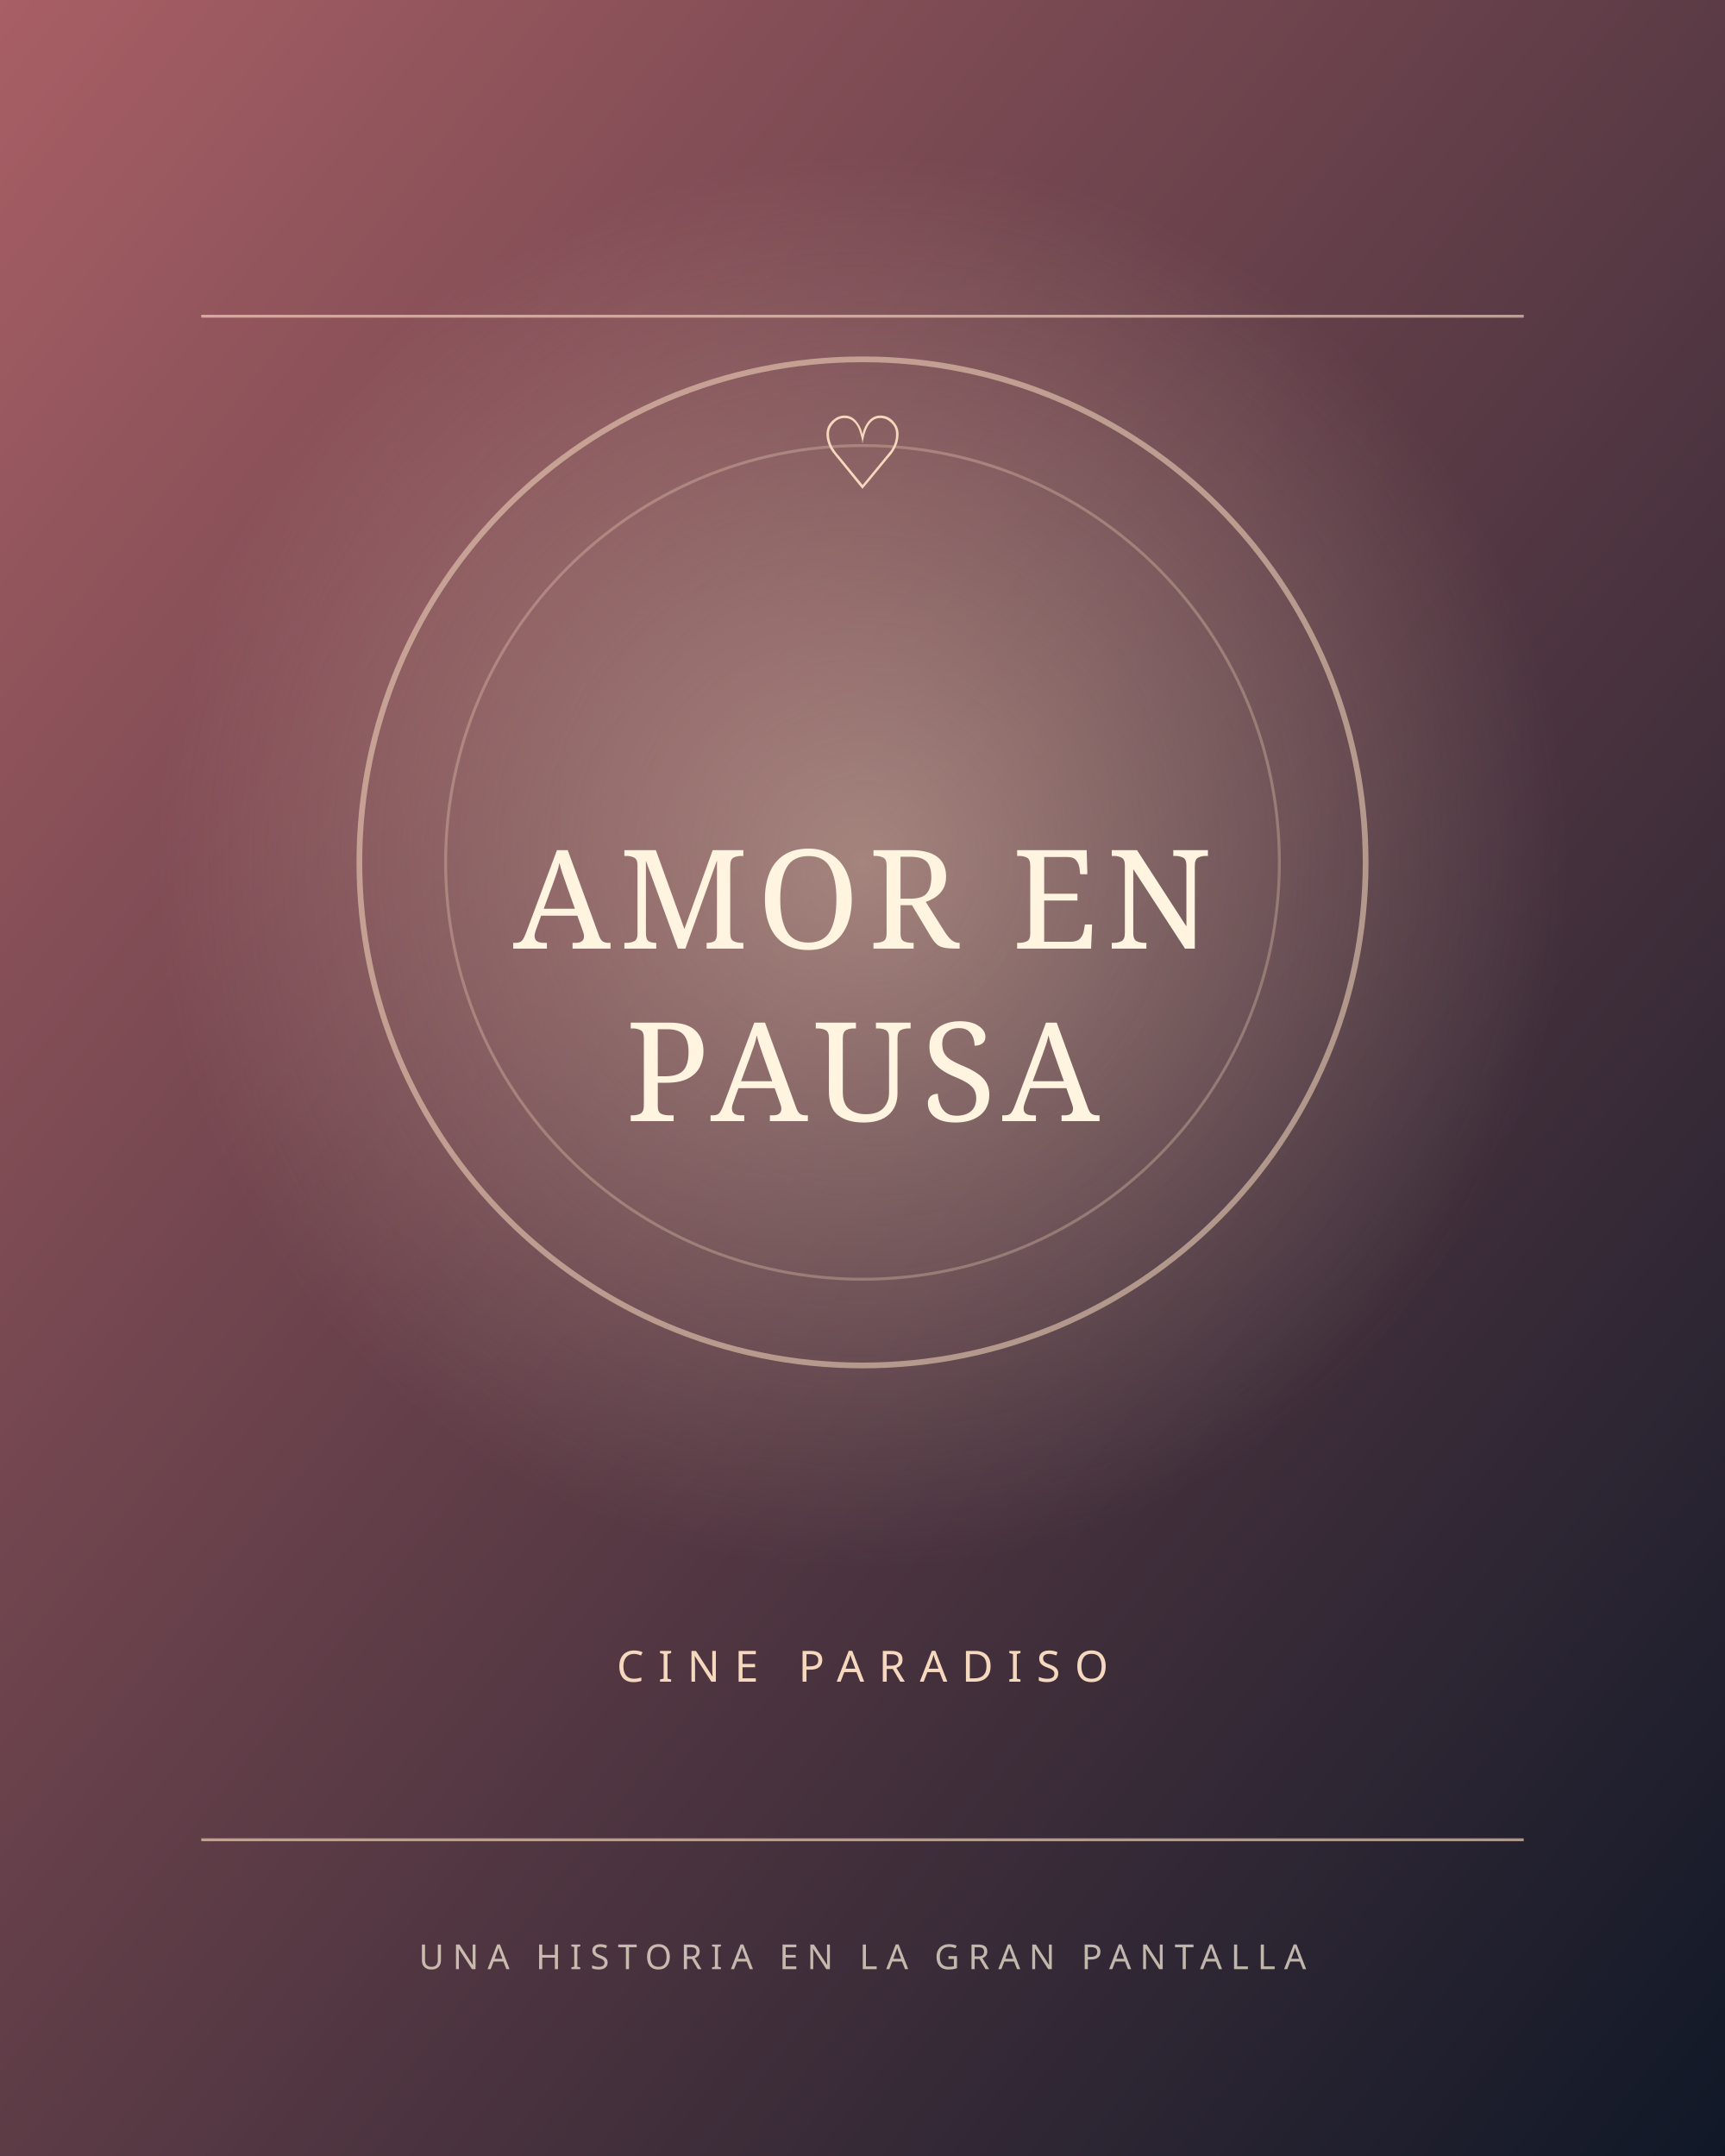
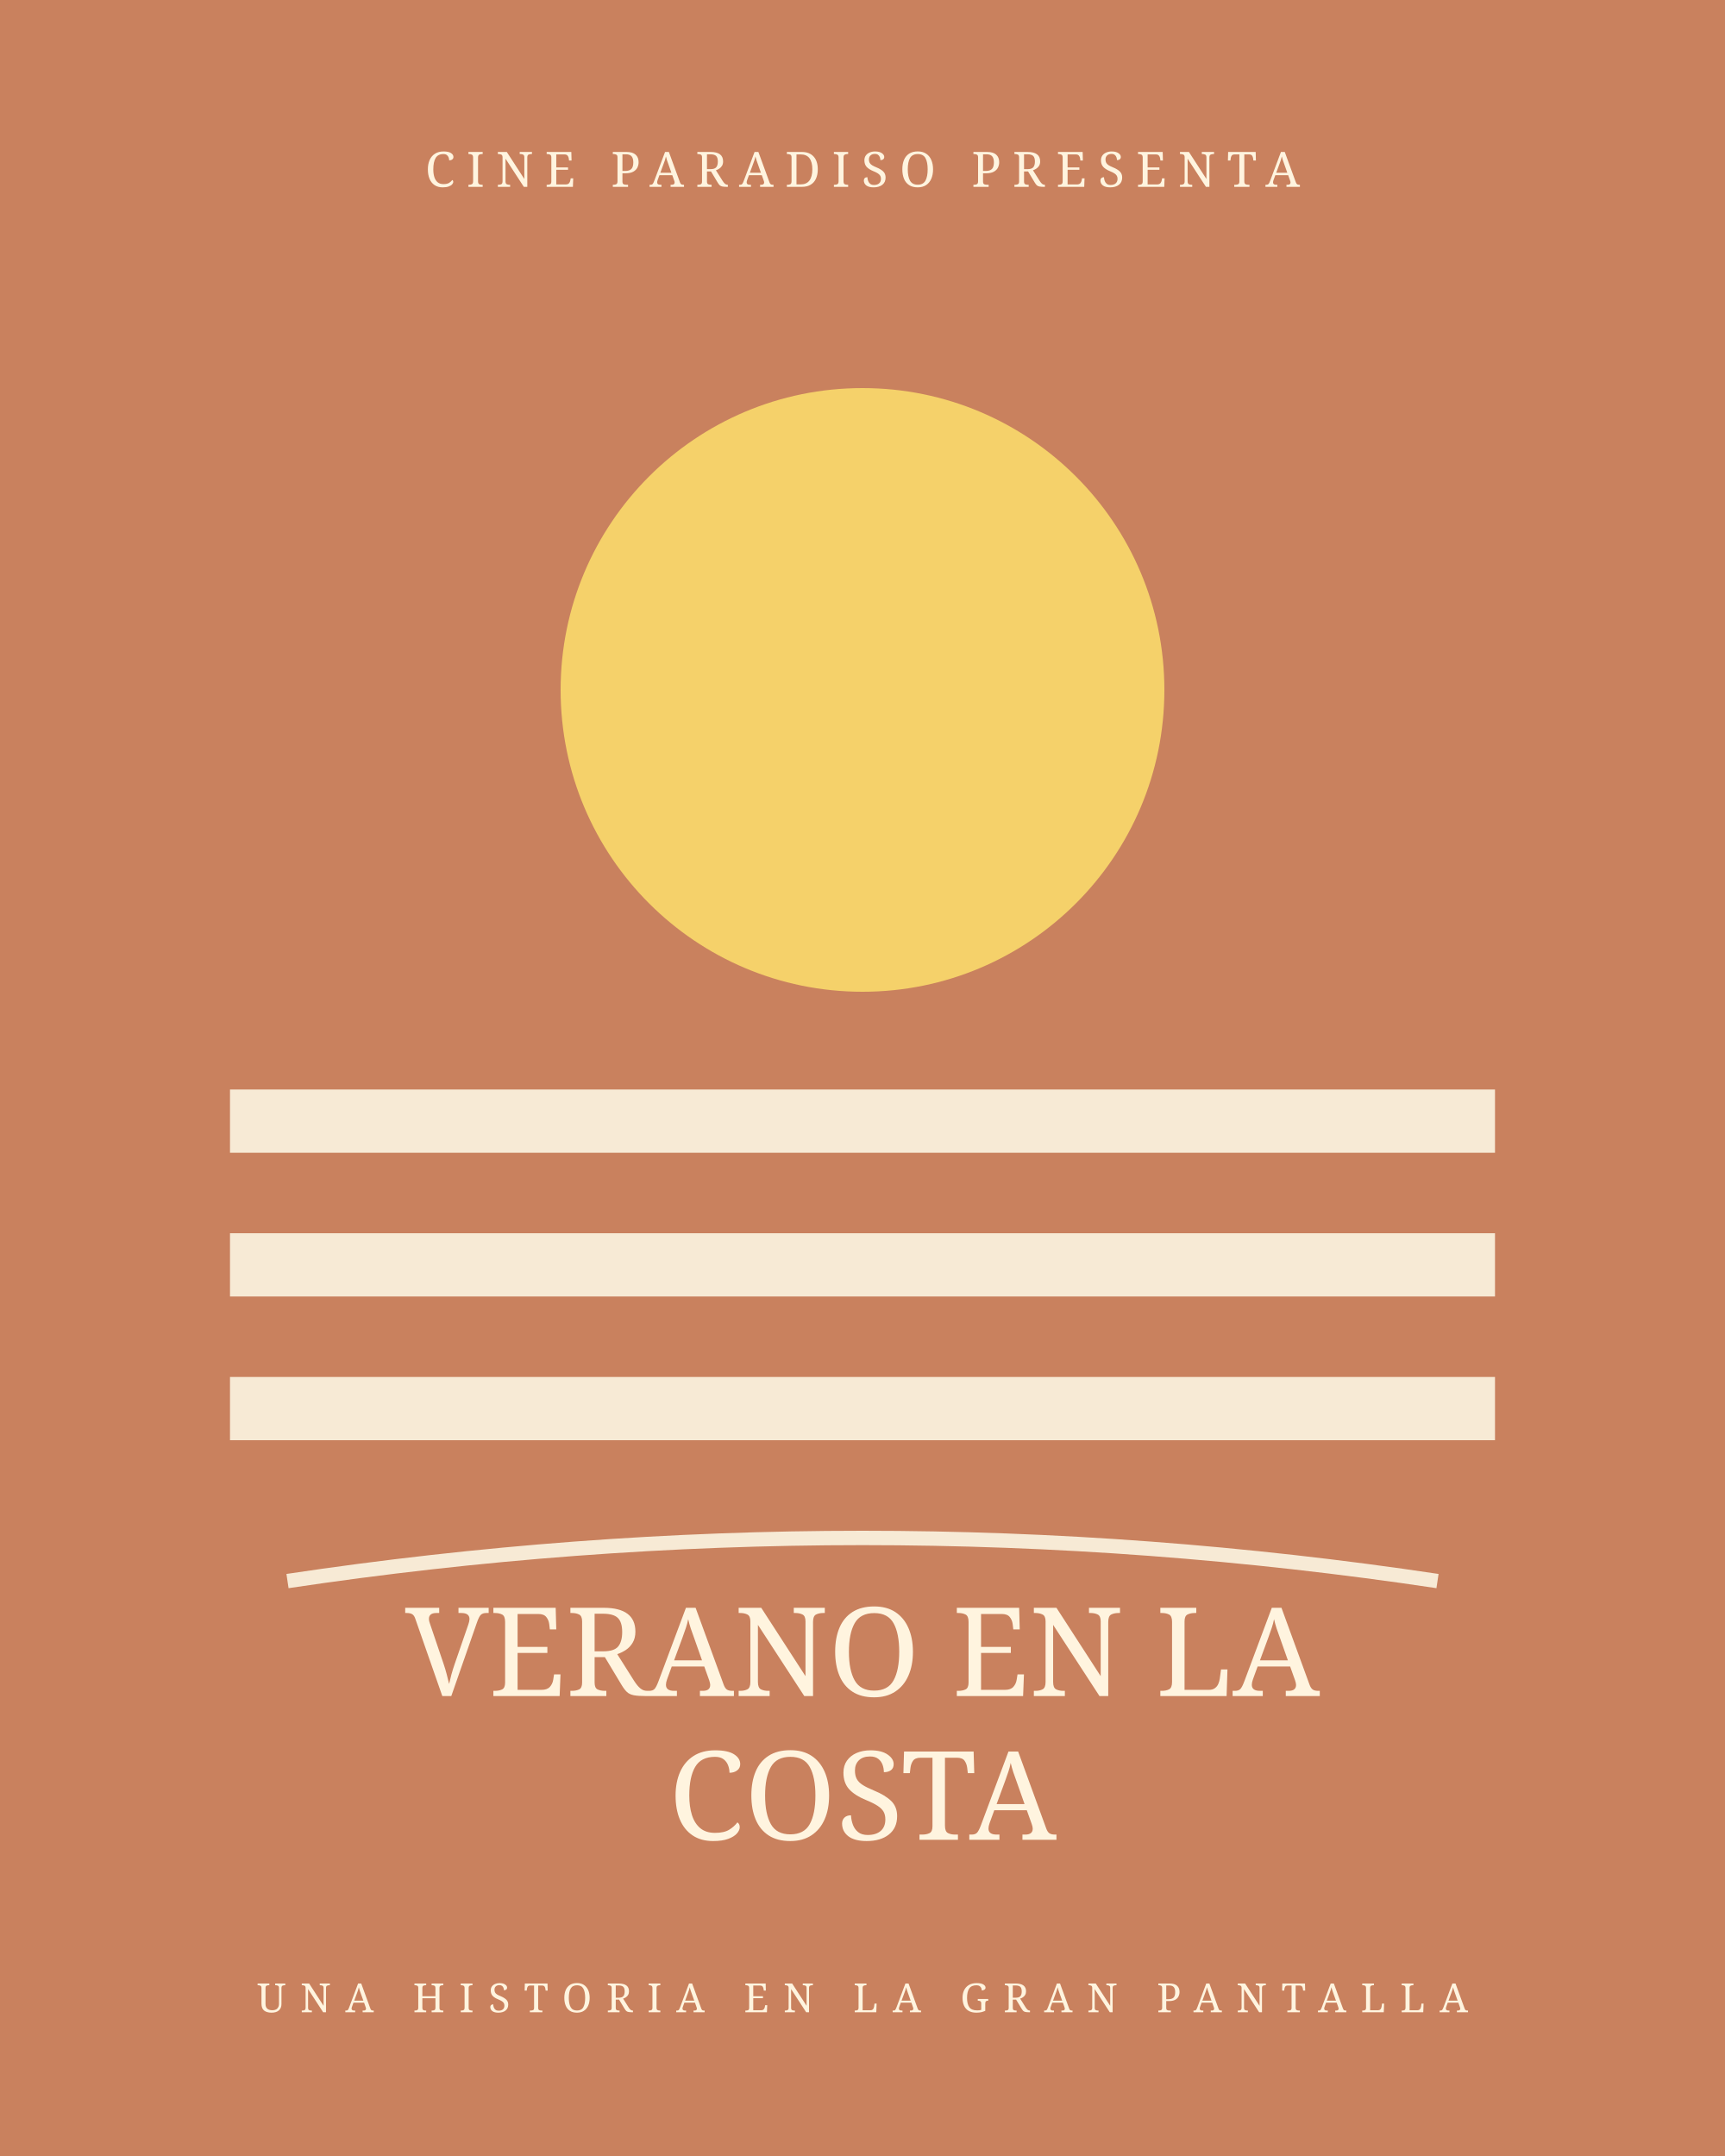
<svg xmlns="http://www.w3.org/2000/svg" viewBox="0 0 600 750">
-   <defs>
-     <linearGradient id="fondo" x1="0" y1="0" x2="1" y2="1">
-       <stop offset="0" stop-color="#a85f65" />
-       <stop offset="1" stop-color="#101827" />
-     </linearGradient>
-     <radialGradient id="luz">
-       <stop offset="0" stop-color="#f5d8bd" stop-opacity=".45" />
-       <stop offset="1" stop-color="#f5d8bd" stop-opacity="0" />
-     </radialGradient>
-   </defs>
-   <rect width="600" height="750" fill="url(#fondo)" />
-   <circle cx="300" cy="300" r="245" fill="url(#luz)" />
-   <circle cx="300" cy="300" r="175" fill="none" stroke="#f5d8bd" stroke-opacity=".55" stroke-width="2" />
-   <circle cx="300" cy="300" r="145" fill="none" stroke="#f5d8bd" stroke-opacity=".3" />
-   <path d="M70 110 H530 M70 640 H530" stroke="#f5d8bd" stroke-opacity=".65" />
-   <text x="300" y="170" text-anchor="middle" fill="#f5d8bd" font-family="Georgia,serif" font-size="35">♡</text>
-   <text x="300" y="330" text-anchor="middle" fill="#fff4df" font-family="Georgia,serif" font-size="48" letter-spacing="3">AMOR EN</text>
-   <text x="300" y="390" text-anchor="middle" fill="#fff4df" font-family="Georgia,serif" font-size="48" letter-spacing="3">PAUSA</text>
-   <text x="300" y="585" text-anchor="middle" fill="#f5d8bd" font-family="sans-serif" font-size="15" letter-spacing="5">CINE PARADISO</text>
-   <text x="300" y="685" text-anchor="middle" fill="#fff4df" fill-opacity=".7" font-family="sans-serif" font-size="12" letter-spacing="3">UNA HISTORIA EN LA GRAN PANTALLA</text>
+   <rect width="600" height="750" fill="#c9815e" />
+   <circle cx="300" cy="240" r="105" fill="#f5d16a" />
+   <path d="M80 390 H520 M80 440 H520 M80 490 H520" stroke="#f7ead5" stroke-width="22" />
+   <path d="M100 550 Q300 520 500 550" fill="none" stroke="#f7ead5" stroke-width="5" />
+   <text x="300" y="65" text-anchor="middle" fill="#fff4df" font-family="Georgia,serif" font-size="17" letter-spacing="4">CINE PARADISO PRESENTA</text>
+   <text x="300" y="590" text-anchor="middle" fill="#fff4df" font-family="Georgia,serif" font-size="43">VERANO EN LA</text>
+   <text x="300" y="640" text-anchor="middle" fill="#fff4df" font-family="Georgia,serif" font-size="43">COSTA</text>
+   <text x="300" y="700" text-anchor="middle" fill="#fff4df" font-family="Georgia,serif" font-size="14" letter-spacing="5">UNA HISTORIA EN LA GRAN PANTALLA</text>
</svg>
